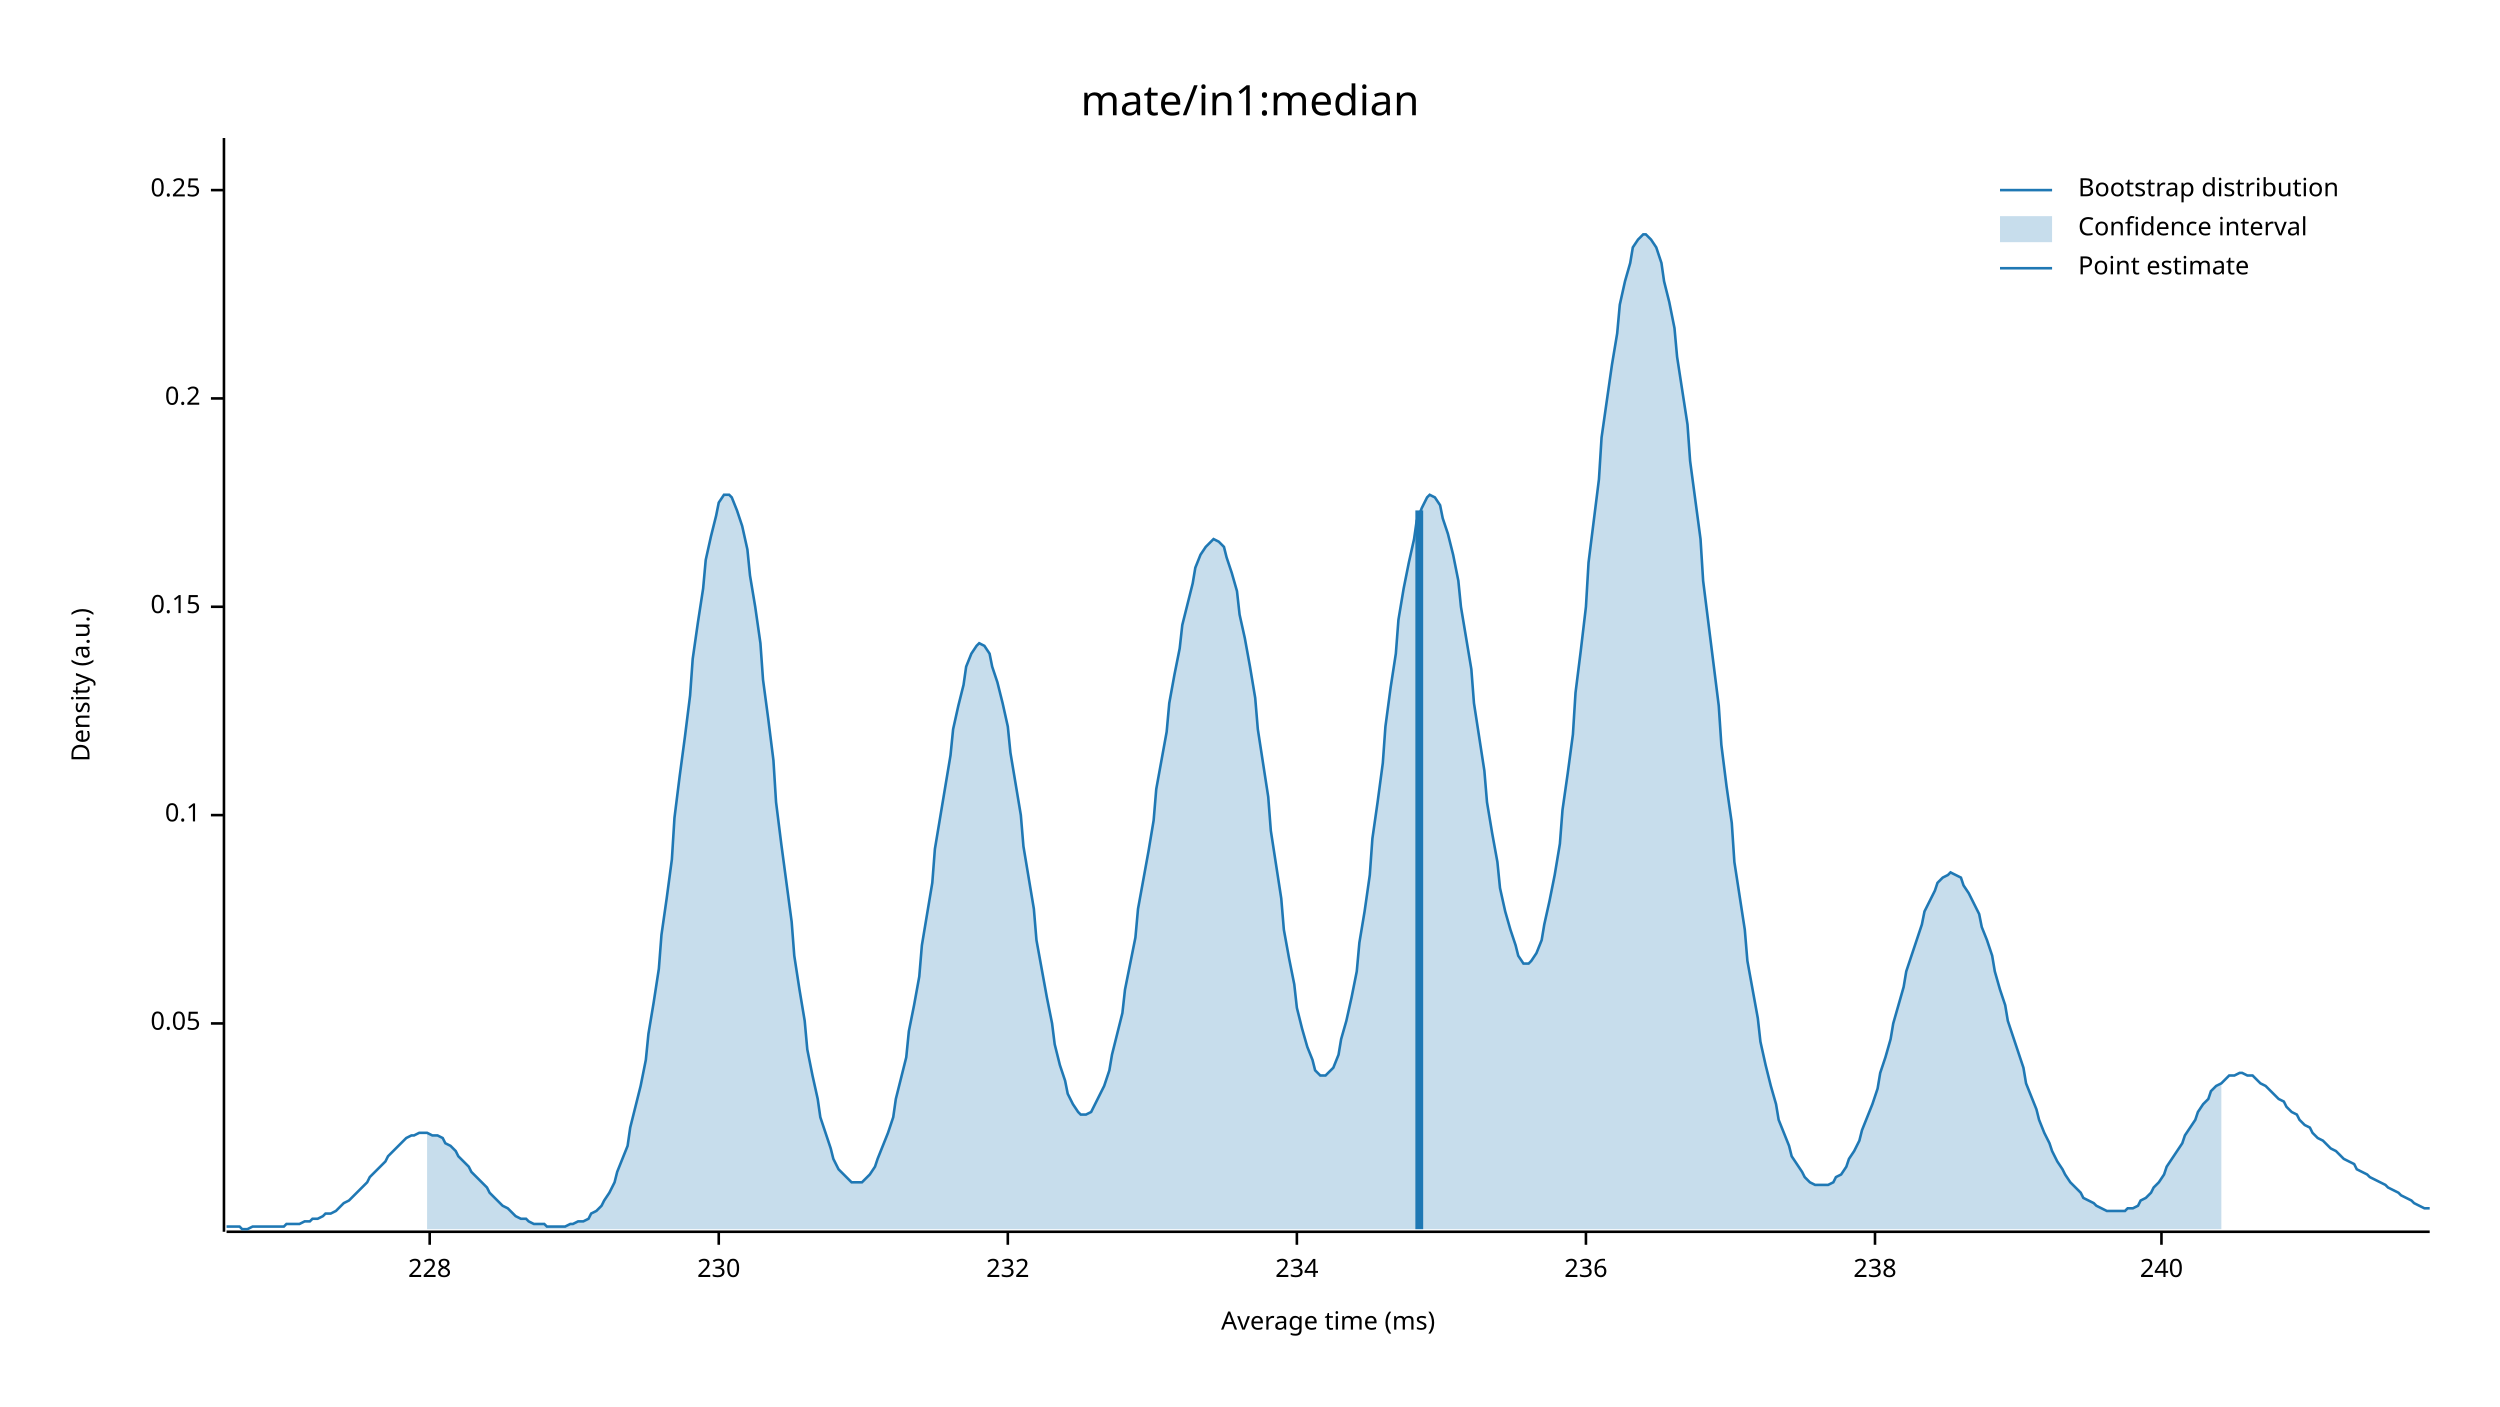
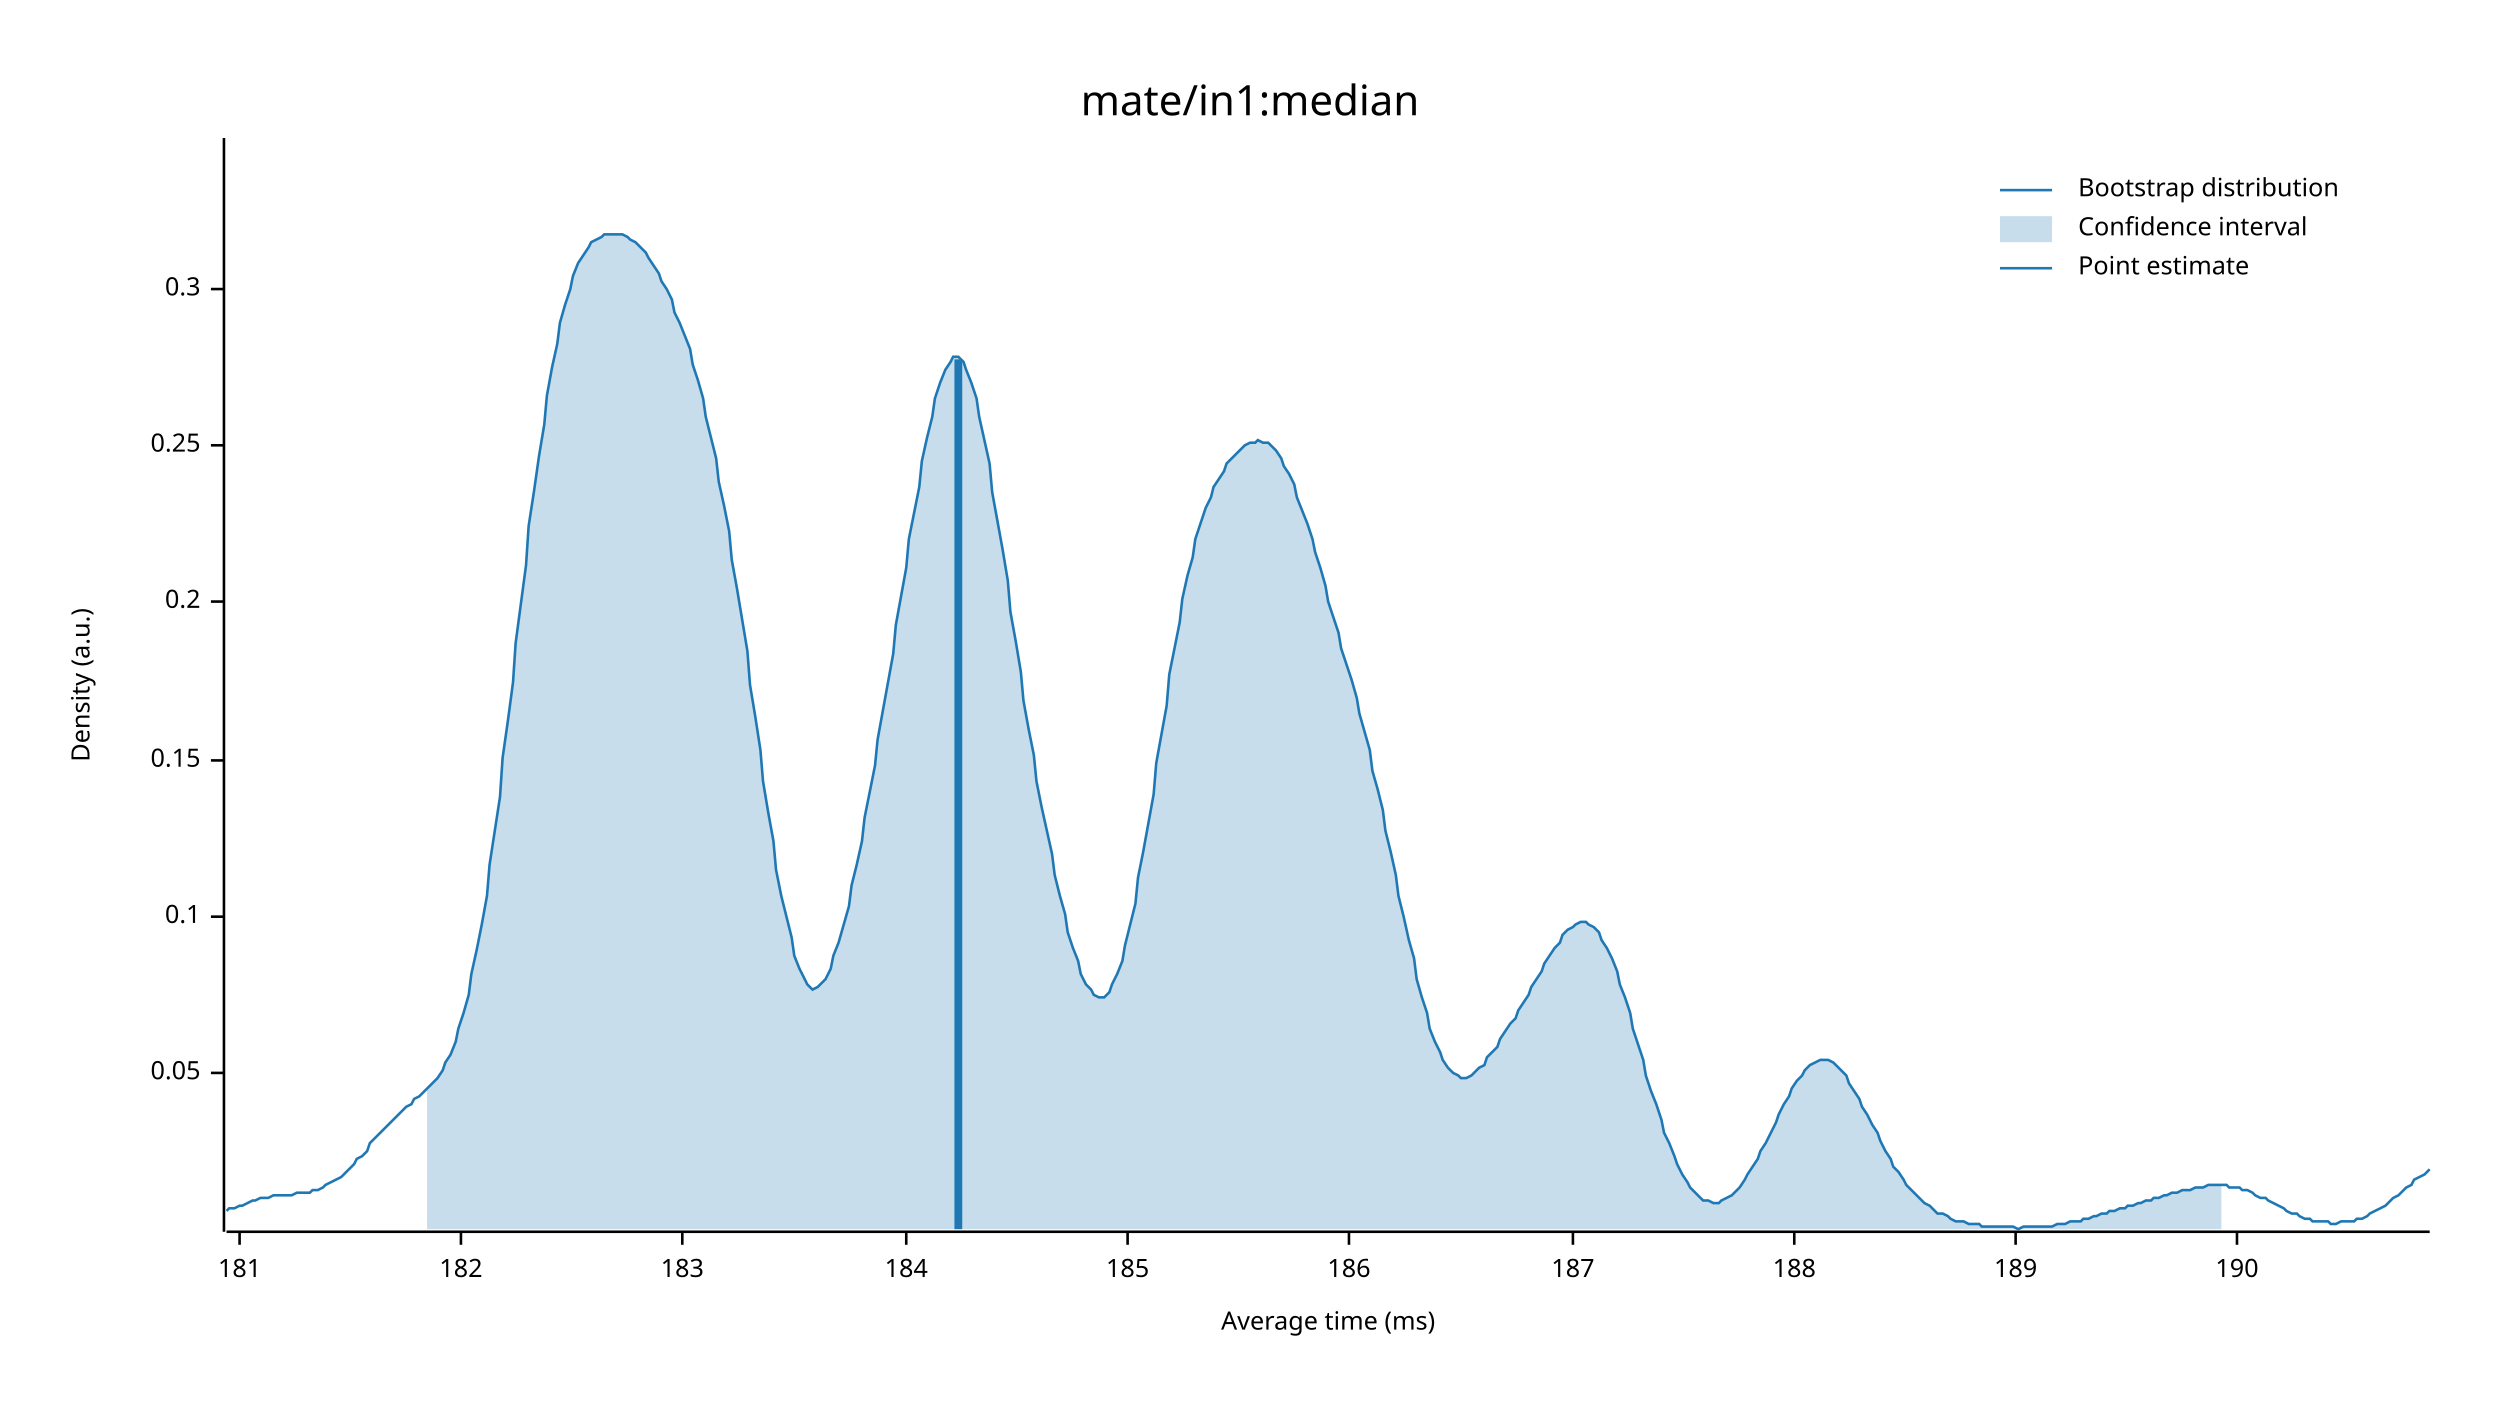
<svg xmlns="http://www.w3.org/2000/svg" width="960" height="540" viewBox="0 0 960 540">
  <text x="480" y="32" dy="0.76em" text-anchor="middle" font-family="sans-serif" font-size="16.129" opacity="1" fill="#000000">
mate/in1:median
</text>
  <text x="27" y="263" dy="0.76em" text-anchor="middle" font-family="sans-serif" font-size="9.677" opacity="1" fill="#000000" transform="rotate(270, 27, 263)">
Density (a.u.)
</text>
  <text x="510" y="513" dy="-0.5ex" text-anchor="middle" font-family="sans-serif" font-size="9.677" opacity="1" fill="#000000">
Average time (ms)
</text>
  <polyline fill="none" opacity="1" stroke="#000000" stroke-width="1" points="86,53 86,473 " />
-   <text x="77" y="393" dy="0.5ex" text-anchor="end" font-family="sans-serif" font-size="9.677" opacity="1" fill="#000000">
+   <text x="77" y="412" dy="0.5ex" text-anchor="end" font-family="sans-serif" font-size="9.677" opacity="1" fill="#000000">
0.05
</text>
-   <polyline fill="none" opacity="1" stroke="#000000" stroke-width="1" points="81,393 86,393 " />
-   <text x="77" y="313" dy="0.5ex" text-anchor="end" font-family="sans-serif" font-size="9.677" opacity="1" fill="#000000">
+   <polyline fill="none" opacity="1" stroke="#000000" stroke-width="1" points="81,412 86,412 " />
+   <text x="77" y="352" dy="0.5ex" text-anchor="end" font-family="sans-serif" font-size="9.677" opacity="1" fill="#000000">
0.1
</text>
-   <polyline fill="none" opacity="1" stroke="#000000" stroke-width="1" points="81,313 86,313 " />
-   <text x="77" y="233" dy="0.5ex" text-anchor="end" font-family="sans-serif" font-size="9.677" opacity="1" fill="#000000">
+   <polyline fill="none" opacity="1" stroke="#000000" stroke-width="1" points="81,352 86,352 " />
+   <text x="77" y="292" dy="0.5ex" text-anchor="end" font-family="sans-serif" font-size="9.677" opacity="1" fill="#000000">
0.15
</text>
-   <polyline fill="none" opacity="1" stroke="#000000" stroke-width="1" points="81,233 86,233 " />
-   <text x="77" y="153" dy="0.5ex" text-anchor="end" font-family="sans-serif" font-size="9.677" opacity="1" fill="#000000">
+   <polyline fill="none" opacity="1" stroke="#000000" stroke-width="1" points="81,292 86,292 " />
+   <text x="77" y="231" dy="0.5ex" text-anchor="end" font-family="sans-serif" font-size="9.677" opacity="1" fill="#000000">
0.2
</text>
-   <polyline fill="none" opacity="1" stroke="#000000" stroke-width="1" points="81,153 86,153 " />
-   <text x="77" y="73" dy="0.5ex" text-anchor="end" font-family="sans-serif" font-size="9.677" opacity="1" fill="#000000">
+   <polyline fill="none" opacity="1" stroke="#000000" stroke-width="1" points="81,231 86,231 " />
+   <text x="77" y="171" dy="0.5ex" text-anchor="end" font-family="sans-serif" font-size="9.677" opacity="1" fill="#000000">
0.25
</text>
-   <polyline fill="none" opacity="1" stroke="#000000" stroke-width="1" points="81,73 86,73 " />
+   <polyline fill="none" opacity="1" stroke="#000000" stroke-width="1" points="81,171 86,171 " />
+   <text x="77" y="111" dy="0.5ex" text-anchor="end" font-family="sans-serif" font-size="9.677" opacity="1" fill="#000000">
+ 0.3
+ </text>
+   <polyline fill="none" opacity="1" stroke="#000000" stroke-width="1" points="81,111 86,111 " />
  <polyline fill="none" opacity="1" stroke="#000000" stroke-width="1" points="87,473 933,473 " />
-   <text x="165" y="483" dy="0.76em" text-anchor="middle" font-family="sans-serif" font-size="9.677" opacity="1" fill="#000000">
- 228
+   <text x="92" y="483" dy="0.76em" text-anchor="middle" font-family="sans-serif" font-size="9.677" opacity="1" fill="#000000">
+ 181
</text>
-   <polyline fill="none" opacity="1" stroke="#000000" stroke-width="1" points="165,473 165,478 " />
-   <text x="276" y="483" dy="0.76em" text-anchor="middle" font-family="sans-serif" font-size="9.677" opacity="1" fill="#000000">
- 230
+   <polyline fill="none" opacity="1" stroke="#000000" stroke-width="1" points="92,473 92,478 " />
+   <text x="177" y="483" dy="0.76em" text-anchor="middle" font-family="sans-serif" font-size="9.677" opacity="1" fill="#000000">
+ 182
</text>
-   <polyline fill="none" opacity="1" stroke="#000000" stroke-width="1" points="276,473 276,478 " />
-   <text x="387" y="483" dy="0.76em" text-anchor="middle" font-family="sans-serif" font-size="9.677" opacity="1" fill="#000000">
- 232
+   <polyline fill="none" opacity="1" stroke="#000000" stroke-width="1" points="177,473 177,478 " />
+   <text x="262" y="483" dy="0.76em" text-anchor="middle" font-family="sans-serif" font-size="9.677" opacity="1" fill="#000000">
+ 183
</text>
-   <polyline fill="none" opacity="1" stroke="#000000" stroke-width="1" points="387,473 387,478 " />
-   <text x="498" y="483" dy="0.76em" text-anchor="middle" font-family="sans-serif" font-size="9.677" opacity="1" fill="#000000">
- 234
+   <polyline fill="none" opacity="1" stroke="#000000" stroke-width="1" points="262,473 262,478 " />
+   <text x="348" y="483" dy="0.76em" text-anchor="middle" font-family="sans-serif" font-size="9.677" opacity="1" fill="#000000">
+ 184
</text>
-   <polyline fill="none" opacity="1" stroke="#000000" stroke-width="1" points="498,473 498,478 " />
-   <text x="609" y="483" dy="0.76em" text-anchor="middle" font-family="sans-serif" font-size="9.677" opacity="1" fill="#000000">
- 236
+   <polyline fill="none" opacity="1" stroke="#000000" stroke-width="1" points="348,473 348,478 " />
+   <text x="433" y="483" dy="0.76em" text-anchor="middle" font-family="sans-serif" font-size="9.677" opacity="1" fill="#000000">
+ 185
</text>
-   <polyline fill="none" opacity="1" stroke="#000000" stroke-width="1" points="609,473 609,478 " />
-   <text x="720" y="483" dy="0.76em" text-anchor="middle" font-family="sans-serif" font-size="9.677" opacity="1" fill="#000000">
- 238
+   <polyline fill="none" opacity="1" stroke="#000000" stroke-width="1" points="433,473 433,478 " />
+   <text x="518" y="483" dy="0.76em" text-anchor="middle" font-family="sans-serif" font-size="9.677" opacity="1" fill="#000000">
+ 186
</text>
-   <polyline fill="none" opacity="1" stroke="#000000" stroke-width="1" points="720,473 720,478 " />
-   <text x="830" y="483" dy="0.76em" text-anchor="middle" font-family="sans-serif" font-size="9.677" opacity="1" fill="#000000">
- 240
+   <polyline fill="none" opacity="1" stroke="#000000" stroke-width="1" points="518,473 518,478 " />
+   <text x="604" y="483" dy="0.76em" text-anchor="middle" font-family="sans-serif" font-size="9.677" opacity="1" fill="#000000">
+ 187
</text>
-   <polyline fill="none" opacity="1" stroke="#000000" stroke-width="1" points="830,473 830,478 " />
-   <polyline fill="none" opacity="1" stroke="#1F78B4" stroke-width="1" points="87,471 88,471 90,471 92,471 93,472 95,472 97,471 98,471 100,471 102,471 103,471 105,471 107,471 109,471 110,470 112,470 114,470 115,470 117,469 119,469 120,468 122,468 124,467 125,466 127,466 129,465 131,463 132,462 134,461 136,459 137,458 139,456 141,454 142,452 144,450 146,448 148,446 149,444 151,442 153,440 154,439 156,437 158,436 159,436 161,435 163,435 164,435 166,436 168,436 170,437 171,439 173,440 175,442 176,444 178,446 180,448 181,450 183,452 185,454 187,456 188,458 190,460 192,462 193,463 195,464 197,466 198,467 200,468 202,468 203,469 205,470 207,470 209,470 210,471 212,471 214,471 215,471 217,471 219,470 220,470 222,469 224,469 226,468 227,466 229,465 231,463 232,461 234,458 236,454 237,450 239,445 241,440 242,433 244,425 246,417 248,407 249,397 251,385 253,372 254,359 256,345 258,330 259,314 261,298 263,283 265,267 266,253 268,239 270,226 271,215 273,206 275,198 276,193 278,190 280,190 281,191 283,196 285,202 287,211 288,221 290,233 292,247 293,261 295,276 297,292 298,308 300,324 302,339 304,354 305,367 307,380 309,392 310,403 312,413 314,422 315,429 317,435 319,441 320,445 322,449 324,451 326,453 327,454 329,454 331,454 332,453 334,451 336,448 337,445 339,440 341,435 343,429 344,422 346,414 348,406 349,396 351,386 353,375 354,363 356,351 358,339 359,326 361,314 363,302 365,290 366,280 368,271 370,263 371,256 373,251 375,248 376,247 378,248 380,251 381,256 383,262 385,270 387,279 388,289 390,301 392,313 393,325 395,337 397,349 398,361 400,372 402,383 404,393 405,401 407,409 409,415 410,420 412,424 414,427 415,428 417,428 419,427 420,425 422,421 424,417 426,411 427,405 429,397 431,389 432,380 434,370 436,360 437,349 439,338 441,327 443,315 444,303 446,292 448,281 449,270 451,259 453,249 454,240 456,232 458,224 459,218 461,213 463,210 465,208 466,207 468,208 470,210 471,214 473,220 475,227 476,236 478,245 480,256 482,268 483,280 485,293 487,306 488,319 490,332 492,345 493,357 495,368 497,378 498,387 500,395 502,402 504,407 505,411 507,413 509,413 510,412 512,410 514,405 515,399 517,392 519,383 521,373 522,362 524,350 526,336 527,322 529,308 531,293 532,279 534,264 536,251 537,238 539,226 541,216 543,207 544,200 546,195 548,191 549,190 551,191 553,194 554,199 556,205 558,213 560,223 561,233 563,245 565,257 566,270 568,283 570,296 571,308 573,320 575,331 576,341 578,350 580,357 582,363 583,367 585,370 587,370 588,369 590,366 592,361 593,355 595,346 597,336 599,324 600,311 602,297 604,282 605,266 607,250 609,233 610,216 612,200 614,184 615,168 617,154 619,140 621,128 622,117 624,108 626,101 627,95 629,92 631,90 632,90 634,92 636,95 638,101 639,108 641,116 643,126 644,137 646,150 648,163 649,177 651,192 653,207 654,223 656,239 658,255 660,271 661,286 663,302 665,316 666,331 668,344 670,357 671,369 673,380 675,391 676,400 678,409 680,417 682,424 683,430 685,435 687,440 688,444 690,447 692,450 693,452 695,454 697,455 699,455 700,455 702,455 704,454 705,452 707,451 709,448 710,445 712,442 714,438 715,434 717,429 719,424 721,418 722,412 724,406 726,399 727,393 729,386 731,379 732,373 734,367 736,361 738,355 739,350 741,346 743,342 744,339 746,337 748,336 749,335 751,336 753,337 754,340 756,343 758,347 760,351 761,356 763,361 765,367 766,373 768,380 770,386 771,392 773,398 775,404 777,410 778,416 780,421 782,426 783,430 785,435 787,439 788,442 790,446 792,449 793,451 795,454 797,456 799,458 800,460 802,461 804,462 805,463 807,464 809,465 810,465 812,465 814,465 816,465 817,464 819,464 821,463 822,461 824,460 826,458 827,456 829,454 831,451 832,448 834,445 836,442 838,439 839,436 841,433 843,430 844,427 846,424 848,422 849,419 851,417 853,416 855,414 856,413 858,413 860,412 861,412 863,413 865,413 866,414 868,416 870,417 871,418 873,420 875,422 877,423 878,425 880,427 882,428 883,430 885,432 887,433 888,435 890,437 892,438 894,440 895,441 897,442 899,444 900,445 902,446 904,447 905,449 907,450 909,451 910,452 912,453 914,454 916,455 917,456 919,457 921,458 922,459 924,460 926,461 927,462 929,463 931,464 933,464 " />
-   <polygon opacity="0.25" fill="#1F78B4" points="164,435 166,436 168,436 170,437 171,439 173,440 175,442 176,444 178,446 180,448 181,450 183,452 185,454 187,456 188,458 190,460 192,462 193,463 195,464 197,466 198,467 200,468 202,468 203,469 205,470 207,470 209,470 210,471 212,471 214,471 215,471 217,471 219,470 220,470 222,469 224,469 226,468 227,466 229,465 231,463 232,461 234,458 236,454 237,450 239,445 241,440 242,433 244,425 246,417 248,407 249,397 251,385 253,372 254,359 256,345 258,330 259,314 261,298 263,283 265,267 266,253 268,239 270,226 271,215 273,206 275,198 276,193 278,190 280,190 281,191 283,196 285,202 287,211 288,221 290,233 292,247 293,261 295,276 297,292 298,308 300,324 302,339 304,354 305,367 307,380 309,392 310,403 312,413 314,422 315,429 317,435 319,441 320,445 322,449 324,451 326,453 327,454 329,454 331,454 332,453 334,451 336,448 337,445 339,440 341,435 343,429 344,422 346,414 348,406 349,396 351,386 353,375 354,363 356,351 358,339 359,326 361,314 363,302 365,290 366,280 368,271 370,263 371,256 373,251 375,248 376,247 378,248 380,251 381,256 383,262 385,270 387,279 388,289 390,301 392,313 393,325 395,337 397,349 398,361 400,372 402,383 404,393 405,401 407,409 409,415 410,420 412,424 414,427 415,428 417,428 419,427 420,425 422,421 424,417 426,411 427,405 429,397 431,389 432,380 434,370 436,360 437,349 439,338 441,327 443,315 444,303 446,292 448,281 449,270 451,259 453,249 454,240 456,232 458,224 459,218 461,213 463,210 465,208 466,207 468,208 470,210 471,214 473,220 475,227 476,236 478,245 480,256 482,268 483,280 485,293 487,306 488,319 490,332 492,345 493,357 495,368 497,378 498,387 500,395 502,402 504,407 505,411 507,413 509,413 510,412 512,410 514,405 515,399 517,392 519,383 521,373 522,362 524,350 526,336 527,322 529,308 531,293 532,279 534,264 536,251 537,238 539,226 541,216 543,207 544,200 546,195 548,191 549,190 551,191 553,194 554,199 556,205 558,213 560,223 561,233 563,245 565,257 566,270 568,283 570,296 571,308 573,320 575,331 576,341 578,350 580,357 582,363 583,367 585,370 587,370 588,369 590,366 592,361 593,355 595,346 597,336 599,324 600,311 602,297 604,282 605,266 607,250 609,233 610,216 612,200 614,184 615,168 617,154 619,140 621,128 622,117 624,108 626,101 627,95 629,92 631,90 632,90 634,92 636,95 638,101 639,108 641,116 643,126 644,137 646,150 648,163 649,177 651,192 653,207 654,223 656,239 658,255 660,271 661,286 663,302 665,316 666,331 668,344 670,357 671,369 673,380 675,391 676,400 678,409 680,417 682,424 683,430 685,435 687,440 688,444 690,447 692,450 693,452 695,454 697,455 699,455 700,455 702,455 704,454 705,452 707,451 709,448 710,445 712,442 714,438 715,434 717,429 719,424 721,418 722,412 724,406 726,399 727,393 729,386 731,379 732,373 734,367 736,361 738,355 739,350 741,346 743,342 744,339 746,337 748,336 749,335 751,336 753,337 754,340 756,343 758,347 760,351 761,356 763,361 765,367 766,373 768,380 770,386 771,392 773,398 775,404 777,410 778,416 780,421 782,426 783,430 785,435 787,439 788,442 790,446 792,449 793,451 795,454 797,456 799,458 800,460 802,461 804,462 805,463 807,464 809,465 810,465 812,465 814,465 816,465 817,464 819,464 821,463 822,461 824,460 826,458 827,456 829,454 831,451 832,448 834,445 836,442 838,439 839,436 841,433 843,430 844,427 846,424 848,422 849,419 851,417 853,416 853,472 164,472 " />
-   <polyline fill="none" opacity="1" stroke="#1F78B4" stroke-width="3" points="545,472 545,196 " />
+   <polyline fill="none" opacity="1" stroke="#000000" stroke-width="1" points="604,473 604,478 " />
+   <text x="689" y="483" dy="0.76em" text-anchor="middle" font-family="sans-serif" font-size="9.677" opacity="1" fill="#000000">
+ 188
+ </text>
+   <polyline fill="none" opacity="1" stroke="#000000" stroke-width="1" points="689,473 689,478 " />
+   <text x="774" y="483" dy="0.76em" text-anchor="middle" font-family="sans-serif" font-size="9.677" opacity="1" fill="#000000">
+ 189
+ </text>
+   <polyline fill="none" opacity="1" stroke="#000000" stroke-width="1" points="774,473 774,478 " />
+   <text x="859" y="483" dy="0.76em" text-anchor="middle" font-family="sans-serif" font-size="9.677" opacity="1" fill="#000000">
+ 190
+ </text>
+   <polyline fill="none" opacity="1" stroke="#000000" stroke-width="1" points="859,473 859,478 " />
+   <polyline fill="none" opacity="1" stroke="#1F78B4" stroke-width="1" points="87,465 88,464 90,464 92,463 93,463 95,462 97,461 98,461 100,460 102,460 103,460 105,459 107,459 109,459 110,459 112,459 114,458 115,458 117,458 119,458 120,457 122,457 124,456 125,455 127,454 129,453 131,452 132,451 134,449 136,447 137,445 139,444 141,442 142,439 144,437 146,435 148,433 149,432 151,430 153,428 154,427 156,425 158,424 159,422 161,421 163,419 164,418 166,416 168,414 170,411 171,408 173,405 175,400 176,395 178,389 180,382 181,374 183,365 185,355 187,344 188,332 190,319 192,306 193,291 195,277 197,262 198,247 200,232 202,217 203,202 205,189 207,175 209,163 210,152 212,141 214,132 215,124 217,117 219,111 220,106 222,101 224,98 226,95 227,93 229,92 231,91 232,90 234,90 236,90 237,90 239,90 241,91 242,92 244,93 246,95 248,97 249,99 251,102 253,105 254,108 256,111 258,115 259,120 261,124 263,129 265,134 266,140 268,146 270,153 271,160 273,168 275,176 276,185 278,194 280,204 281,215 283,226 285,238 287,250 288,263 290,275 292,288 293,300 295,312 297,323 298,334 300,344 302,352 304,360 305,367 307,372 309,376 310,378 312,380 314,379 315,378 317,376 319,372 320,367 322,362 324,355 326,348 327,340 329,332 331,323 332,314 334,304 336,294 337,284 339,273 341,262 343,251 344,240 346,229 348,218 349,207 351,197 353,187 354,177 356,168 358,160 359,153 361,147 363,142 365,139 366,137 368,137 370,139 371,142 373,147 375,153 376,160 378,169 380,178 381,189 383,200 385,211 387,223 388,235 390,246 392,258 393,269 395,280 397,290 398,300 400,310 402,319 404,328 405,336 407,344 409,351 410,358 412,364 414,369 415,374 417,378 419,380 420,382 422,383 424,383 426,381 427,378 429,374 431,369 432,363 434,355 436,347 437,337 439,327 441,316 443,305 444,293 446,282 448,271 449,259 451,249 453,239 454,230 456,221 458,214 459,207 461,201 463,195 465,191 466,187 468,184 470,181 471,178 473,176 475,174 476,173 478,171 480,170 482,170 483,169 485,170 487,170 488,171 490,173 492,176 493,179 495,182 497,186 498,191 500,196 502,201 504,207 505,212 507,218 509,225 510,231 512,237 514,243 515,249 517,255 519,261 521,268 522,274 524,281 526,288 527,296 529,303 531,311 532,319 534,327 536,336 537,344 539,352 541,361 543,368 544,376 546,383 548,389 549,395 551,400 553,404 554,407 556,410 558,412 560,413 561,414 563,414 565,413 566,412 568,410 570,409 571,406 573,404 575,402 576,399 578,396 580,393 582,391 583,388 585,385 587,382 588,379 590,376 592,373 593,370 595,367 597,364 599,362 600,359 602,357 604,356 605,355 607,354 609,354 610,355 612,356 614,358 615,361 617,364 619,368 621,373 622,378 624,383 626,389 627,395 629,401 631,407 632,413 634,419 636,424 638,430 639,435 641,439 643,444 644,447 646,451 648,454 649,456 651,458 653,460 654,461 656,461 658,462 660,462 661,461 663,460 665,459 666,458 668,456 670,453 671,451 673,448 675,445 676,442 678,439 680,435 682,431 683,428 685,424 687,421 688,418 690,415 692,413 693,411 695,409 697,408 699,407 700,407 702,407 704,408 705,409 707,411 709,413 710,416 712,419 714,422 715,425 717,428 719,432 721,435 722,438 724,442 726,445 727,448 729,450 731,453 732,455 734,457 736,459 738,461 739,462 741,463 743,465 744,466 746,466 748,467 749,468 751,469 753,469 754,469 756,470 758,470 760,470 761,471 763,471 765,471 766,471 768,471 770,471 771,471 773,471 775,472 777,471 778,471 780,471 782,471 783,471 785,471 787,471 788,471 790,470 792,470 793,470 795,469 797,469 799,469 800,468 802,468 804,467 805,467 807,466 809,466 810,465 812,465 814,464 816,464 817,463 819,463 821,462 822,462 824,461 826,461 827,460 829,460 831,459 832,459 834,458 836,458 838,457 839,457 841,457 843,456 844,456 846,456 848,455 849,455 851,455 853,455 855,455 856,456 858,456 860,456 861,457 863,457 865,458 866,459 868,460 870,460 871,461 873,462 875,463 877,464 878,465 880,466 882,466 883,467 885,468 887,468 888,469 890,469 892,469 894,469 895,470 897,470 899,469 900,469 902,469 904,469 905,468 907,468 909,467 910,466 912,465 914,464 916,463 917,462 919,460 921,459 922,458 924,456 926,455 927,453 929,452 931,451 933,449 " />
+   <polygon opacity="0.25" fill="#1F78B4" points="164,418 166,416 168,414 170,411 171,408 173,405 175,400 176,395 178,389 180,382 181,374 183,365 185,355 187,344 188,332 190,319 192,306 193,291 195,277 197,262 198,247 200,232 202,217 203,202 205,189 207,175 209,163 210,152 212,141 214,132 215,124 217,117 219,111 220,106 222,101 224,98 226,95 227,93 229,92 231,91 232,90 234,90 236,90 237,90 239,90 241,91 242,92 244,93 246,95 248,97 249,99 251,102 253,105 254,108 256,111 258,115 259,120 261,124 263,129 265,134 266,140 268,146 270,153 271,160 273,168 275,176 276,185 278,194 280,204 281,215 283,226 285,238 287,250 288,263 290,275 292,288 293,300 295,312 297,323 298,334 300,344 302,352 304,360 305,367 307,372 309,376 310,378 312,380 314,379 315,378 317,376 319,372 320,367 322,362 324,355 326,348 327,340 329,332 331,323 332,314 334,304 336,294 337,284 339,273 341,262 343,251 344,240 346,229 348,218 349,207 351,197 353,187 354,177 356,168 358,160 359,153 361,147 363,142 365,139 366,137 368,137 370,139 371,142 373,147 375,153 376,160 378,169 380,178 381,189 383,200 385,211 387,223 388,235 390,246 392,258 393,269 395,280 397,290 398,300 400,310 402,319 404,328 405,336 407,344 409,351 410,358 412,364 414,369 415,374 417,378 419,380 420,382 422,383 424,383 426,381 427,378 429,374 431,369 432,363 434,355 436,347 437,337 439,327 441,316 443,305 444,293 446,282 448,271 449,259 451,249 453,239 454,230 456,221 458,214 459,207 461,201 463,195 465,191 466,187 468,184 470,181 471,178 473,176 475,174 476,173 478,171 480,170 482,170 483,169 485,170 487,170 488,171 490,173 492,176 493,179 495,182 497,186 498,191 500,196 502,201 504,207 505,212 507,218 509,225 510,231 512,237 514,243 515,249 517,255 519,261 521,268 522,274 524,281 526,288 527,296 529,303 531,311 532,319 534,327 536,336 537,344 539,352 541,361 543,368 544,376 546,383 548,389 549,395 551,400 553,404 554,407 556,410 558,412 560,413 561,414 563,414 565,413 566,412 568,410 570,409 571,406 573,404 575,402 576,399 578,396 580,393 582,391 583,388 585,385 587,382 588,379 590,376 592,373 593,370 595,367 597,364 599,362 600,359 602,357 604,356 605,355 607,354 609,354 610,355 612,356 614,358 615,361 617,364 619,368 621,373 622,378 624,383 626,389 627,395 629,401 631,407 632,413 634,419 636,424 638,430 639,435 641,439 643,444 644,447 646,451 648,454 649,456 651,458 653,460 654,461 656,461 658,462 660,462 661,461 663,460 665,459 666,458 668,456 670,453 671,451 673,448 675,445 676,442 678,439 680,435 682,431 683,428 685,424 687,421 688,418 690,415 692,413 693,411 695,409 697,408 699,407 700,407 702,407 704,408 705,409 707,411 709,413 710,416 712,419 714,422 715,425 717,428 719,432 721,435 722,438 724,442 726,445 727,448 729,450 731,453 732,455 734,457 736,459 738,461 739,462 741,463 743,465 744,466 746,466 748,467 749,468 751,469 753,469 754,469 756,470 758,470 760,470 761,471 763,471 765,471 766,471 768,471 770,471 771,471 773,471 775,472 777,471 778,471 780,471 782,471 783,471 785,471 787,471 788,471 790,470 792,470 793,470 795,469 797,469 799,469 800,468 802,468 804,467 805,467 807,466 809,466 810,465 812,465 814,464 816,464 817,463 819,463 821,462 822,462 824,461 826,461 827,460 829,460 831,459 832,459 834,458 836,458 838,457 839,457 841,457 843,456 844,456 846,456 848,455 849,455 851,455 853,455 853,472 164,472 " />
+   <polyline fill="none" opacity="1" stroke="#1F78B4" stroke-width="3" points="368,472 368,138 " />
  <text x="798" y="68" dy="0.76em" text-anchor="start" font-family="sans-serif" font-size="9.677" opacity="1" fill="#000000">
Bootstrap distribution
</text>
  <text x="798" y="83" dy="0.76em" text-anchor="start" font-family="sans-serif" font-size="9.677" opacity="1" fill="#000000">
Confidence interval
</text>
  <text x="798" y="98" dy="0.76em" text-anchor="start" font-family="sans-serif" font-size="9.677" opacity="1" fill="#000000">
Point estimate
</text>
  <polyline fill="none" opacity="1" stroke="#1F78B4" stroke-width="1" points="768,73 788,73 " />
  <rect x="768" y="83" width="20" height="10" opacity="0.25" fill="#1F78B4" stroke="none" />
  <polyline fill="none" opacity="1" stroke="#1F78B4" stroke-width="1" points="768,103 788,103 " />
</svg>
